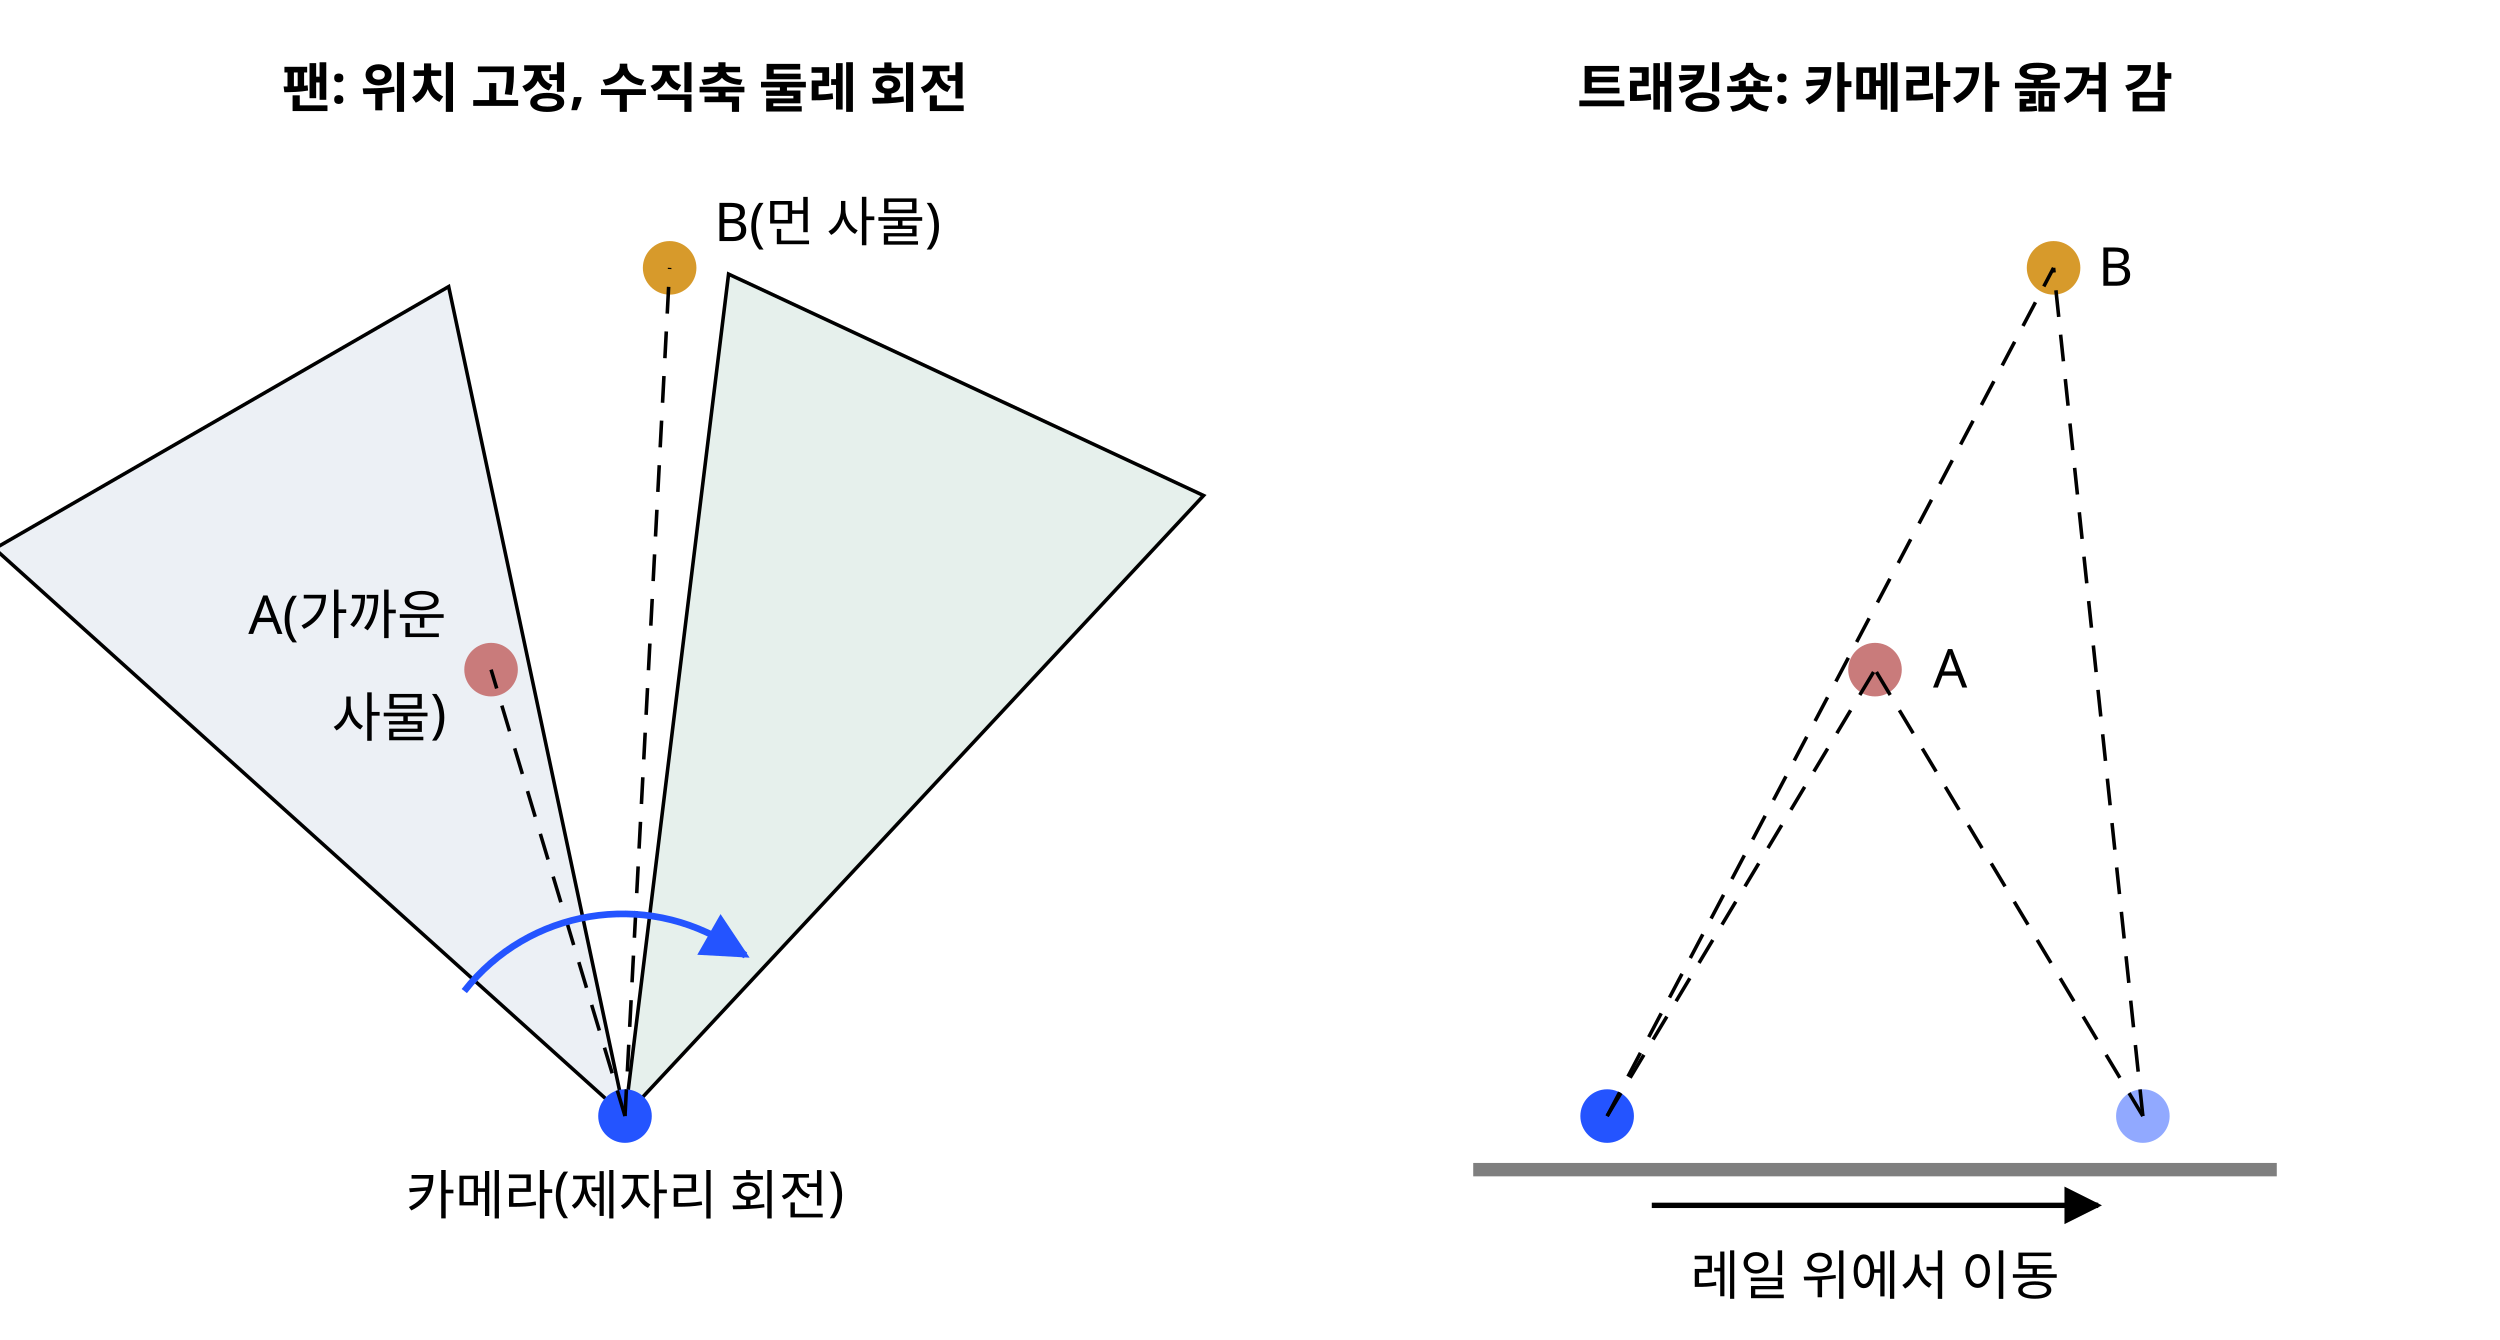
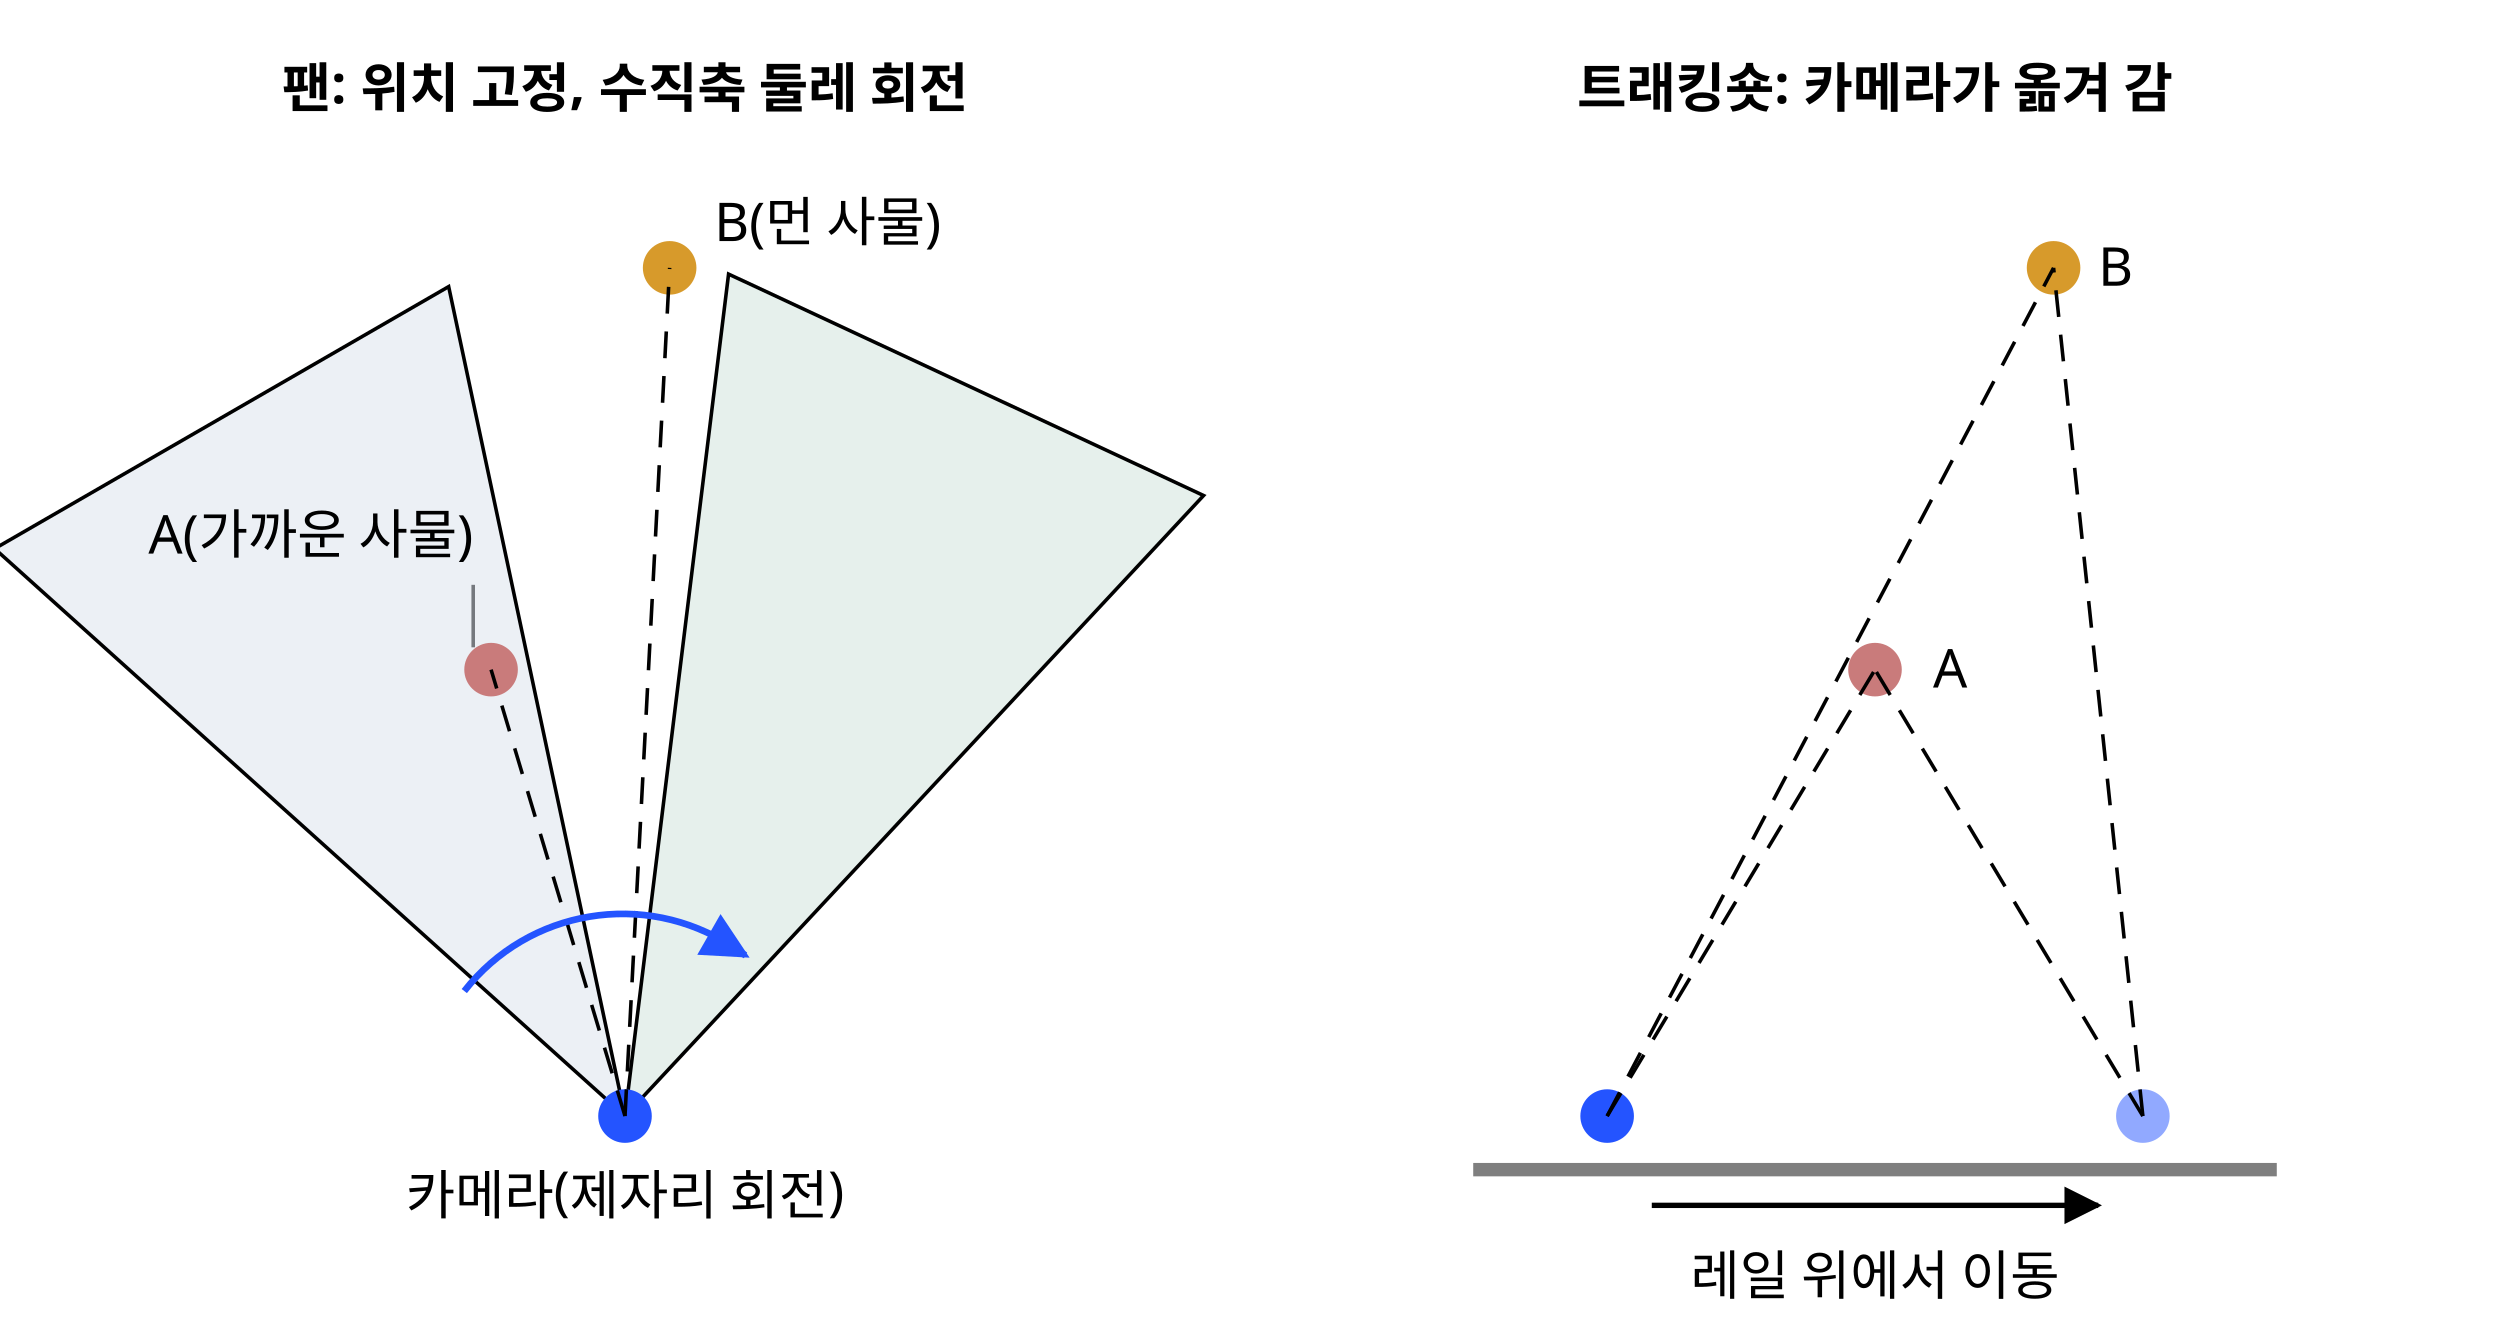
<svg xmlns="http://www.w3.org/2000/svg" class="si si-illus" viewBox="0 0 560 300" style="max-width:560px;color:var(--si-ink,var(--text,#1f2328))" role="img" aria-labelledby="pan-shot-t" font-family="'Pretendard','Noto Sans KR','Apple SD Gothic Neo',sans-serif" font-size="13" fill="currentColor">
  <defs>
    <marker id="pan-shot-ar" viewBox="0 0 10 10" refX="9" refY="5" markerWidth="7" markerHeight="7" orient="auto-start-reverse">
      <path d="M0,0L10,5L0,10z" style="fill:var(--si-accent,#2454ff)" />
    </marker>
    <marker id="pan-shot-ar-1" viewBox="0 0 10 10" refX="9" refY="5" markerWidth="7" markerHeight="7" orient="auto-start-reverse">
      <path d="M0,0L10,5L0,10z" style="fill:currentColor" />
    </marker>
  </defs>
+   <line x1="106" y1="145" x2="106" y2="131" class="si-leader" style="stroke:currentColor" stroke-opacity="0.55" stroke-width="0.8" />
  <polygon points="140,250 100.5,64.2 -1.2,122.9" style="stroke:currentColor;fill:var(--si-blue-s,#7f9ac0)" stroke-width="0.8" fill-opacity="0.15" />
  <polygon points="140,250 269.6,111 163.2,61.4" style="stroke:currentColor;fill:var(--si-green-s,#5b9b83)" stroke-width="0.8" fill-opacity="0.15" />
  <circle cx="140" cy="250" r="6" style="stroke:none;fill:var(--si-accent,#2454ff)" stroke-width="1.6" />
  <circle cx="110" cy="150" r="6" style="stroke:none;fill:var(--si-rose-s,#c97b7b)" stroke-width="1.6" />
  <circle cx="150" cy="60" r="6" style="stroke:none;fill:var(--si-amber-s,#d79a2b)" stroke-width="1.6" />
  <line x1="140" y1="250" x2="110" y2="150" style="stroke:currentColor;fill:none" stroke-width="0.8" stroke-dasharray="6 4" />
  <line x1="140" y1="250" x2="150" y2="60" style="stroke:currentColor;fill:none" stroke-width="0.8" stroke-dasharray="6 4" />
  <path d="M104 222 A45 45 0 0 1 164 212" style="stroke:var(--si-accent,#2454ff);fill:none" stroke-width="1.5" />
  <line x1="160" y1="210" x2="167" y2="214" style="stroke:var(--si-accent,#2454ff);fill:none" stroke-width="1.5" marker-end="url(#pan-shot-ar)" />
  <text x="140" y="272" text-anchor="middle" font-size="12">카메라(제자리 회전)</text>
-   <text x="100" y="142" text-anchor="end" font-size="12">A(가까운</text>
+   <text x="106" y="124" text-anchor="end" font-size="12">A(가까운 사물)</text>
  <text x="160" y="54" font-size="12">B(먼 사물)</text>
  <text x="140" y="24" text-anchor="middle" font-size="12" font-weight="700">팬: 위치 고정, 수직축 둘레 회전</text>
  <line x1="330" y1="262" x2="510" y2="262" style="stroke:currentColor;fill:none" stroke-width="3" opacity="0.5" />
  <line x1="370" y1="270" x2="470" y2="270" style="stroke:currentColor;fill:none" stroke-width="1.2" marker-end="url(#pan-shot-ar-1)" />
  <circle cx="360" cy="250" r="6" style="stroke:none;fill:var(--si-accent,#2454ff)" stroke-width="1.6" />
  <circle cx="480" cy="250" r="6" style="stroke:none;fill:var(--si-accent,#2454ff)" stroke-width="1.6" fill-opacity="0.5" />
  <circle cx="420" cy="150" r="6" style="stroke:none;fill:var(--si-rose-s,#c97b7b)" stroke-width="1.6" />
  <circle cx="460" cy="60" r="6" style="stroke:none;fill:var(--si-amber-s,#d79a2b)" stroke-width="1.6" />
  <line x1="360" y1="250" x2="420" y2="150" style="stroke:currentColor;fill:none" stroke-width="0.8" stroke-dasharray="6 4" />
  <line x1="360" y1="250" x2="460" y2="60" style="stroke:currentColor;fill:none" stroke-width="0.8" stroke-dasharray="6 4" />
  <line x1="480" y1="250" x2="420" y2="150" style="stroke:currentColor;fill:none" stroke-width="0.8" stroke-dasharray="6 4" />
  <line x1="480" y1="250" x2="460" y2="60" style="stroke:currentColor;fill:none" stroke-width="0.8" stroke-dasharray="6 4" />
  <text x="420" y="290" text-anchor="middle" font-size="12">레일 위에서 이동</text>
  <text x="433" y="154" font-size="12">A</text>
  <text x="470" y="64" font-size="12">B</text>
  <text x="420" y="24" text-anchor="middle" font-size="12" font-weight="700">트래킹숏: 카메라가 옮겨 감</text>
-   <text x="100" y="165" text-anchor="end" font-size="12">사물)</text>
</svg>
